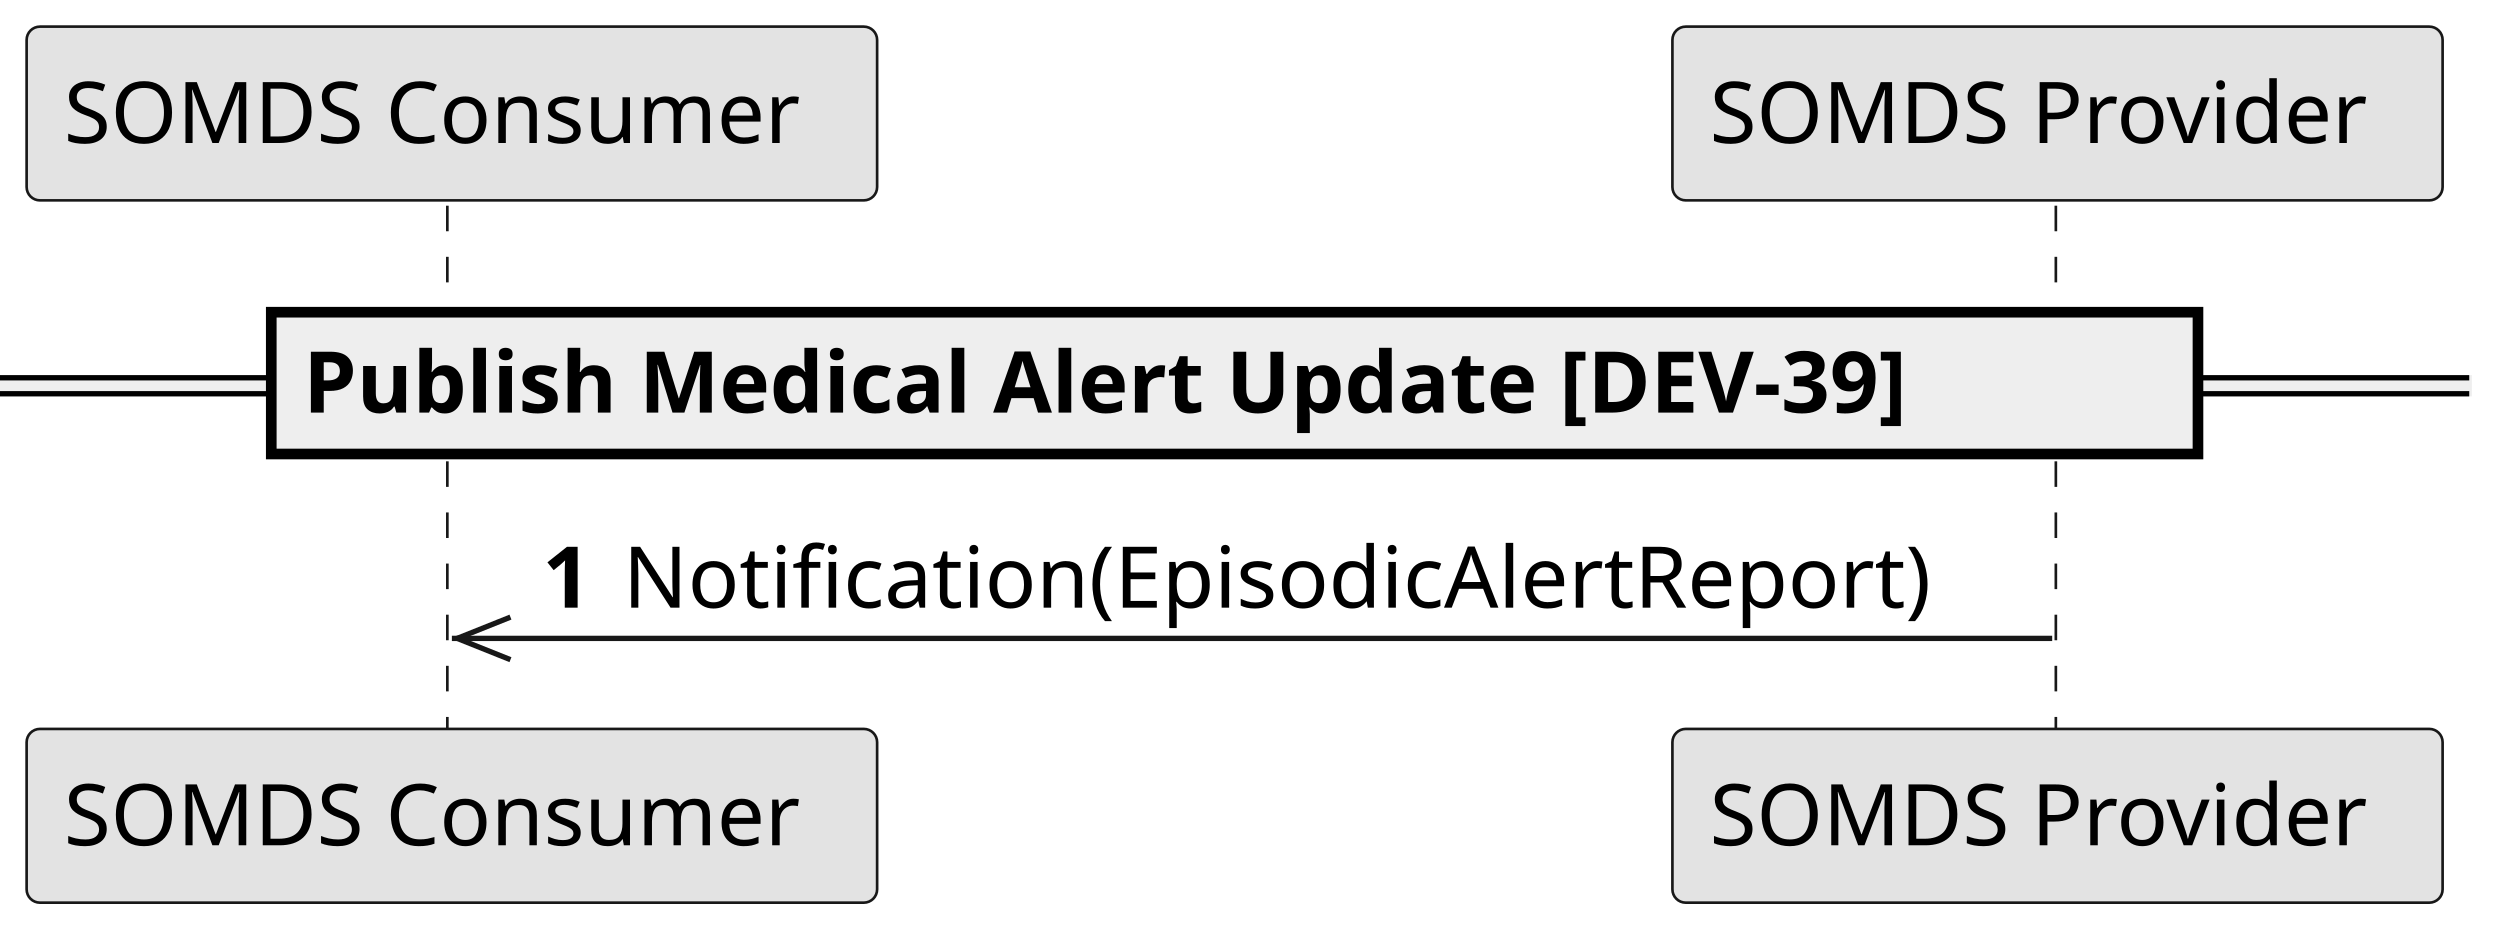
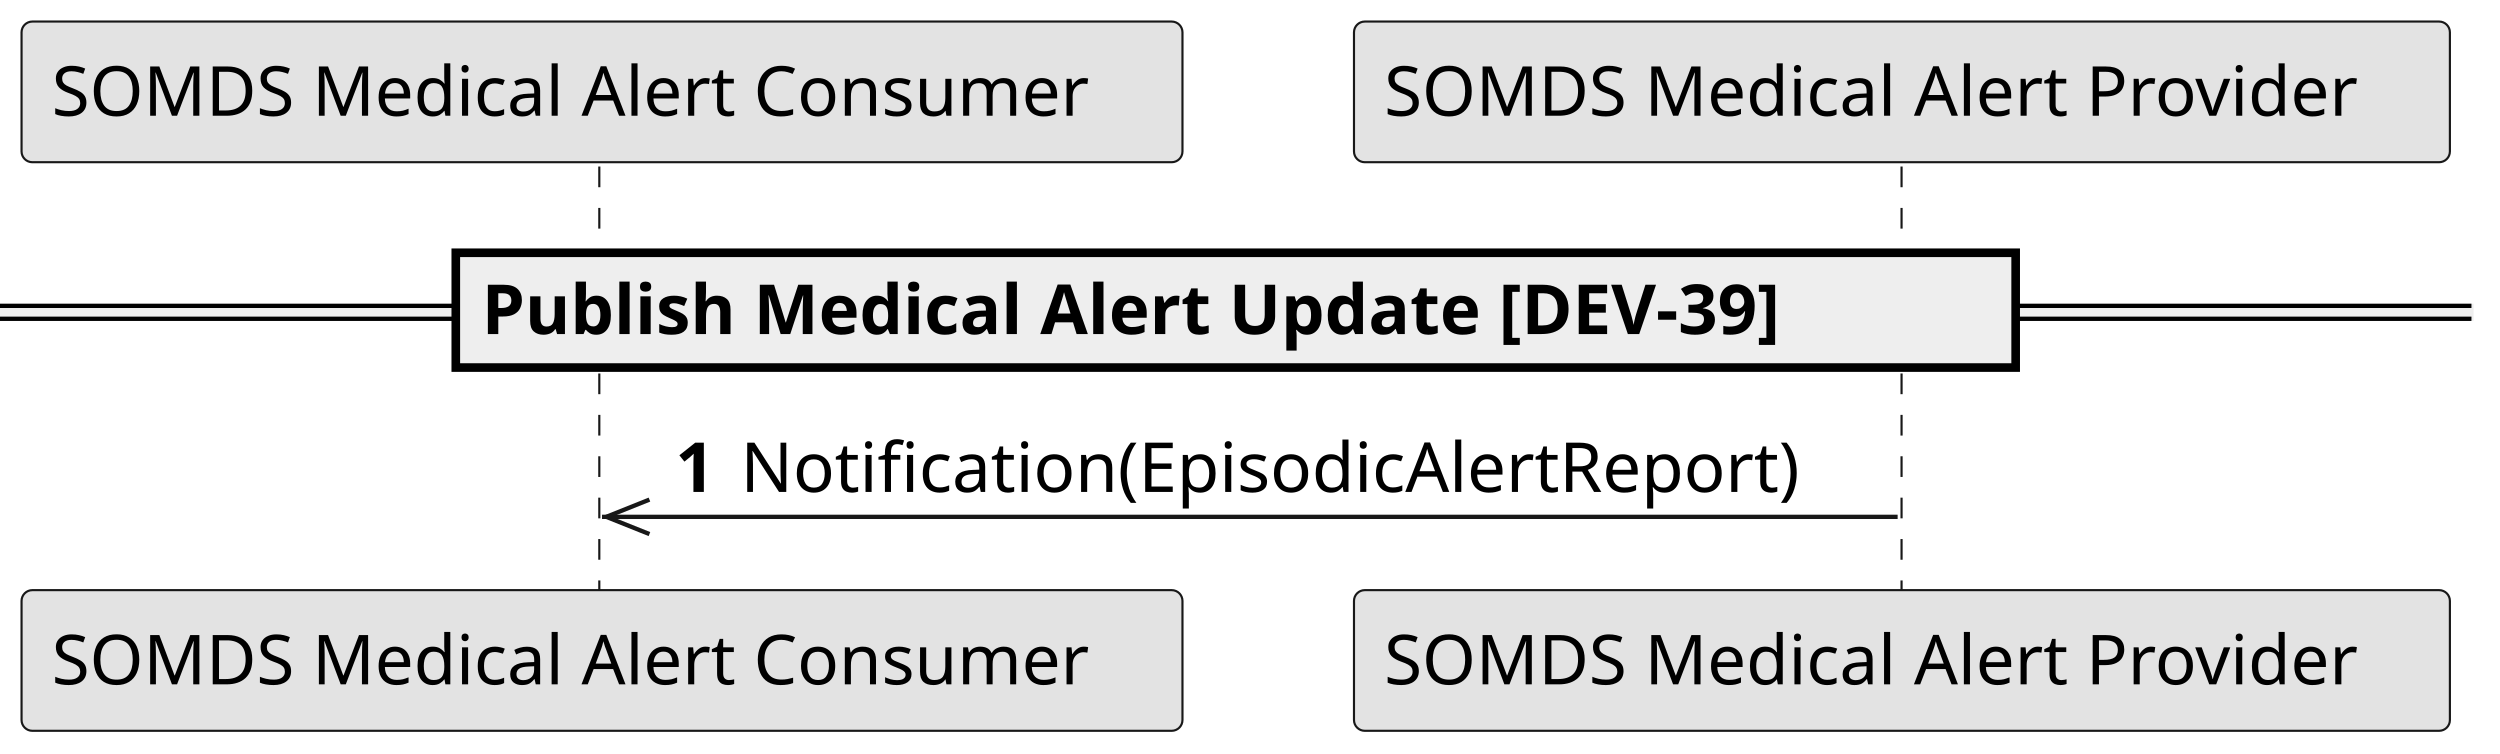
- <svg xmlns="http://www.w3.org/2000/svg" contentStyleType="text/css" height="182.292px" preserveAspectRatio="none" style="width:489px;height:182px;background:#FFFFFF;" version="1.1" viewBox="0 0 489 182" width="489.583px" zoomAndPan="magnify">
+ <svg xmlns="http://www.w3.org/2000/svg" contentStyleType="text/css" data-diagram-type="SEQUENCE" height="182.292px" preserveAspectRatio="none" style="width:604px;height:182px;background:#FFFFFF;" version="1.1" viewBox="0 0 604 182" width="604.167px" zoomAndPan="magnify">
  <defs />
  <g>
-     <line style="stroke:#181818;stroke-width:0.521;stroke-dasharray:5.0,5.0;" x1="87.5" x2="87.5" y1="40.234" y2="143.62" />
-     <line style="stroke:#181818;stroke-width:0.521;stroke-dasharray:5.0,5.0;" x1="402.124" x2="402.124" y1="40.234" y2="143.62" />
-     <rect fill="#E3E3E3" height="33.984" rx="2.604" ry="2.604" style="stroke:#181818;stroke-width:0.521;" width="166.357" x="5.208" y="5.208" />
-     <text fill="#000000" font-family="sans-serif" font-size="16.667" lengthAdjust="spacing" textLength="151.774" x="12.5" y="27.97">SOMDS Consumer</text>
-     <rect fill="#E3E3E3" height="33.984" rx="2.604" ry="2.604" style="stroke:#181818;stroke-width:0.521;" width="166.357" x="5.208" y="142.578" />
-     <text fill="#000000" font-family="sans-serif" font-size="16.667" lengthAdjust="spacing" textLength="151.774" x="12.5" y="165.34">SOMDS Consumer</text>
-     <rect fill="#E3E3E3" height="33.984" rx="2.604" ry="2.604" style="stroke:#181818;stroke-width:0.521;" width="150.651" x="327.124" y="5.208" />
-     <text fill="#000000" font-family="sans-serif" font-size="16.667" lengthAdjust="spacing" textLength="136.068" x="334.416" y="27.97">SOMDS Provider</text>
-     <rect fill="#E3E3E3" height="33.984" rx="2.604" ry="2.604" style="stroke:#181818;stroke-width:0.521;" width="150.651" x="327.124" y="142.578" />
-     <text fill="#000000" font-family="sans-serif" font-size="16.667" lengthAdjust="spacing" textLength="136.068" x="334.416" y="165.34">SOMDS Provider</text>
-     <rect fill="#EEEEEE" height="3.125" style="stroke:#EEEEEE;stroke-width:1.042;" width="482.983" x="0" y="73.893" />
-     <line style="stroke:#000000;stroke-width:1.042;" x1="0" x2="482.983" y1="73.893" y2="73.893" />
-     <line style="stroke:#000000;stroke-width:1.042;" x1="0" x2="482.983" y1="77.018" y2="77.018" />
-     <rect fill="#EEEEEE" height="27.734" style="stroke:#000000;stroke-width:2.083;" width="376.864" x="53.06" y="61.068" />
-     <text fill="#000000" font-family="sans-serif" font-size="16.667" font-weight="bold" lengthAdjust="spacing" textLength="362.28" x="59.31" y="80.705">Publish Medical Alert Update [DEV-39]</text>
-     <line style="stroke:#181818;stroke-width:1.042;" x1="89.429" x2="99.845" y1="124.87" y2="120.703" />
-     <line style="stroke:#181818;stroke-width:1.042;" x1="89.429" x2="99.845" y1="124.87" y2="129.036" />
-     <line style="stroke:#181818;stroke-width:1.042;" x1="88.387" x2="401.408" y1="124.87" y2="124.87" />
-     <text fill="#000000" font-family="sans-serif" font-size="16.667" font-weight="bold" lengthAdjust="spacing" textLength="11.597" x="106.095" y="118.856">1</text>
-     <text fill="#000000" font-family="sans-serif" font-size="16.667" lengthAdjust="spacing" textLength="273.299" x="121.859" y="118.856">Notification(EpisodicAlertReport)</text>
+     <g>
+       <rect fill="#000000" fill-opacity="0" height="103.385" width="8.333" x="141.28" y="40.234" />
+       <line style="stroke:#181818;stroke-width:0.521;stroke-dasharray:5.0,5.0;" x1="144.792" x2="144.792" y1="40.234" y2="143.62" />
+     </g>
+     <g>
+       <rect fill="#000000" fill-opacity="0" height="103.385" width="8.333" x="455.343" y="40.234" />
+       <line style="stroke:#181818;stroke-width:0.521;stroke-dasharray:5.0,5.0;" x1="459.416" x2="459.416" y1="40.234" y2="143.62" />
+     </g>
+     <g class="participant participant-head" data-participant="consumer">
+       <rect fill="#E3E3E3" height="33.984" rx="2.604" ry="2.604" style="stroke:#181818;stroke-width:0.521;" width="280.477" x="5.208" y="5.208" />
+       <text fill="#000000" font-family="sans-serif" font-size="16.667" lengthAdjust="spacing" textLength="265.894" x="12.5" y="27.97">SOMDS Medical Alert Consumer</text>
+     </g>
+     <g class="participant participant-tail" data-participant="consumer">
+       <rect fill="#E3E3E3" height="33.984" rx="2.604" ry="2.604" style="stroke:#181818;stroke-width:0.521;" width="280.477" x="5.208" y="142.578" />
+       <text fill="#000000" font-family="sans-serif" font-size="16.667" lengthAdjust="spacing" textLength="265.894" x="12.5" y="165.34">SOMDS Medical Alert Consumer</text>
+     </g>
+     <g class="participant participant-head" data-participant="provider">
+       <rect fill="#E3E3E3" height="33.984" rx="2.604" ry="2.604" style="stroke:#181818;stroke-width:0.521;" width="264.771" x="327.124" y="5.208" />
+       <text fill="#000000" font-family="sans-serif" font-size="16.667" lengthAdjust="spacing" textLength="250.187" x="334.416" y="27.97">SOMDS Medical Alert Provider</text>
+     </g>
+     <g class="participant participant-tail" data-participant="provider">
+       <rect fill="#E3E3E3" height="33.984" rx="2.604" ry="2.604" style="stroke:#181818;stroke-width:0.521;" width="264.771" x="327.124" y="142.578" />
+       <text fill="#000000" font-family="sans-serif" font-size="16.667" lengthAdjust="spacing" textLength="250.187" x="334.416" y="165.34">SOMDS Medical Alert Provider</text>
+     </g>
+     <rect fill="#EEEEEE" height="3.125" style="stroke:#EEEEEE;stroke-width:1.042;" width="597.103" x="0" y="73.893" />
+     <line style="stroke:#000000;stroke-width:1.042;" x1="0" x2="597.103" y1="73.893" y2="73.893" />
+     <line style="stroke:#000000;stroke-width:1.042;" x1="0" x2="597.103" y1="77.018" y2="77.018" />
+     <rect fill="#EEEEEE" height="27.734" style="stroke:#000000;stroke-width:2.083;" width="376.864" x="110.12" y="61.068" />
+     <text fill="#000000" font-family="sans-serif" font-size="16.667" font-weight="bold" lengthAdjust="spacing" textLength="362.28" x="116.37" y="80.705">Publish Medical Alert Update [DEV-39]</text>
+     <g class="message" data-participant-1="provider" data-participant-2="consumer">
+       <line style="stroke:#181818;stroke-width:1.042;" x1="146.488" x2="156.905" y1="124.87" y2="120.703" />
+       <line style="stroke:#181818;stroke-width:1.042;" x1="146.488" x2="156.905" y1="124.87" y2="129.036" />
+       <line style="stroke:#181818;stroke-width:1.042;" x1="145.447" x2="458.468" y1="124.87" y2="124.87" />
+       <text fill="#000000" font-family="sans-serif" font-size="16.667" font-weight="bold" lengthAdjust="spacing" textLength="11.597" x="163.155" y="118.856">1</text>
+       <text fill="#000000" font-family="sans-serif" font-size="16.667" lengthAdjust="spacing" textLength="273.299" x="178.918" y="118.856">Notification(EpisodicAlertReport)</text>
+     </g>
  </g>
</svg>
